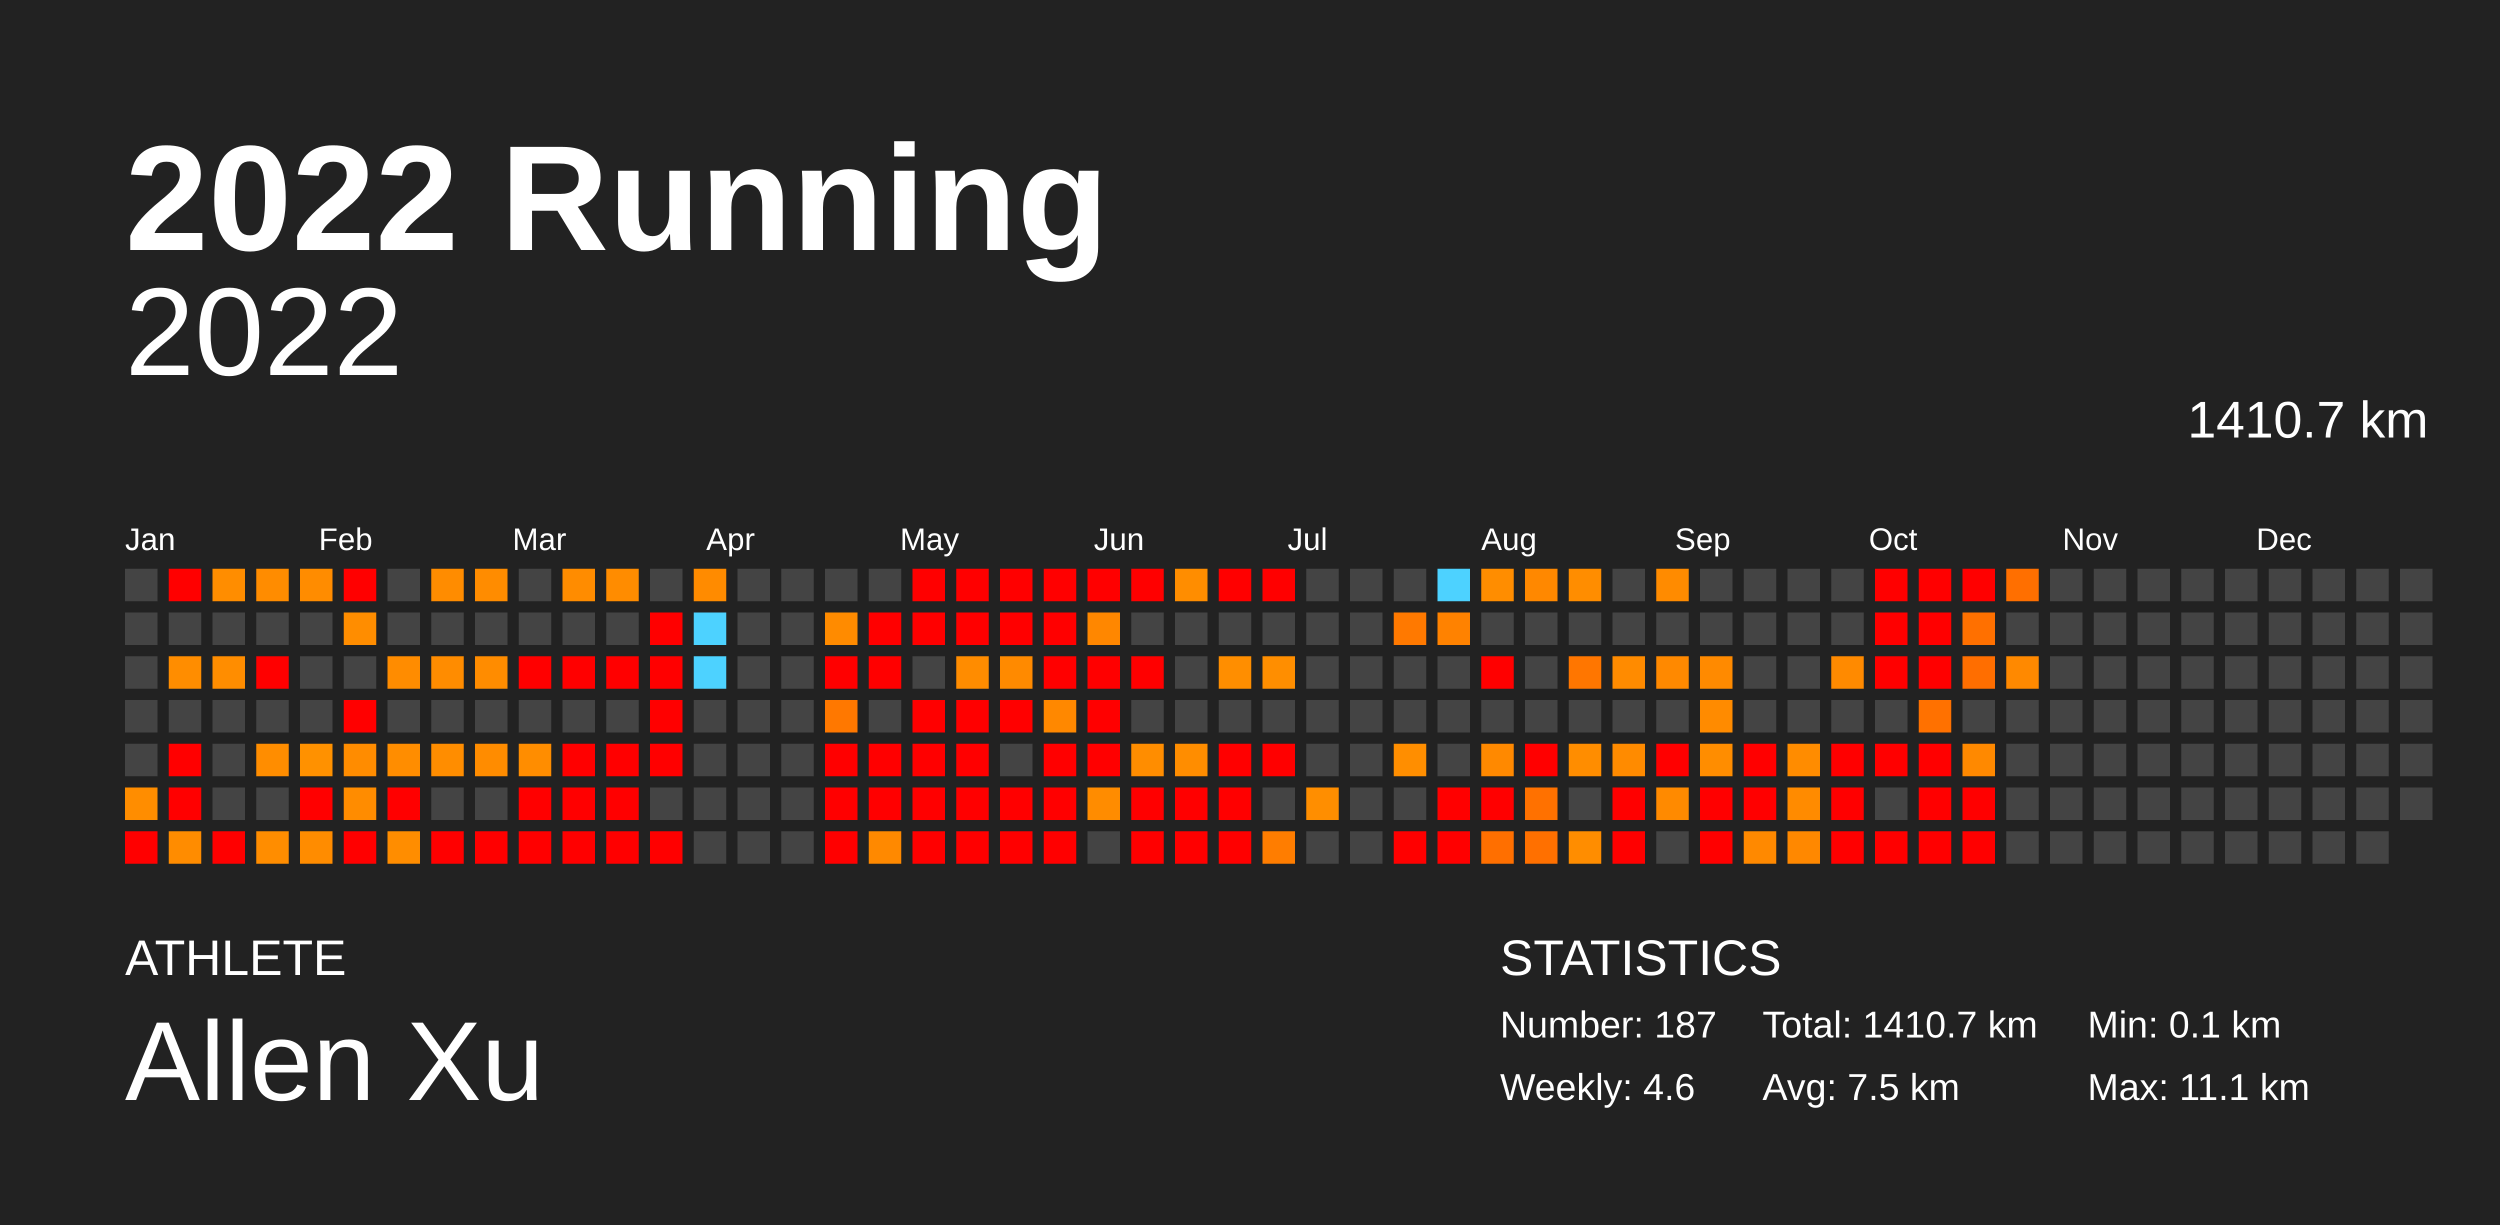
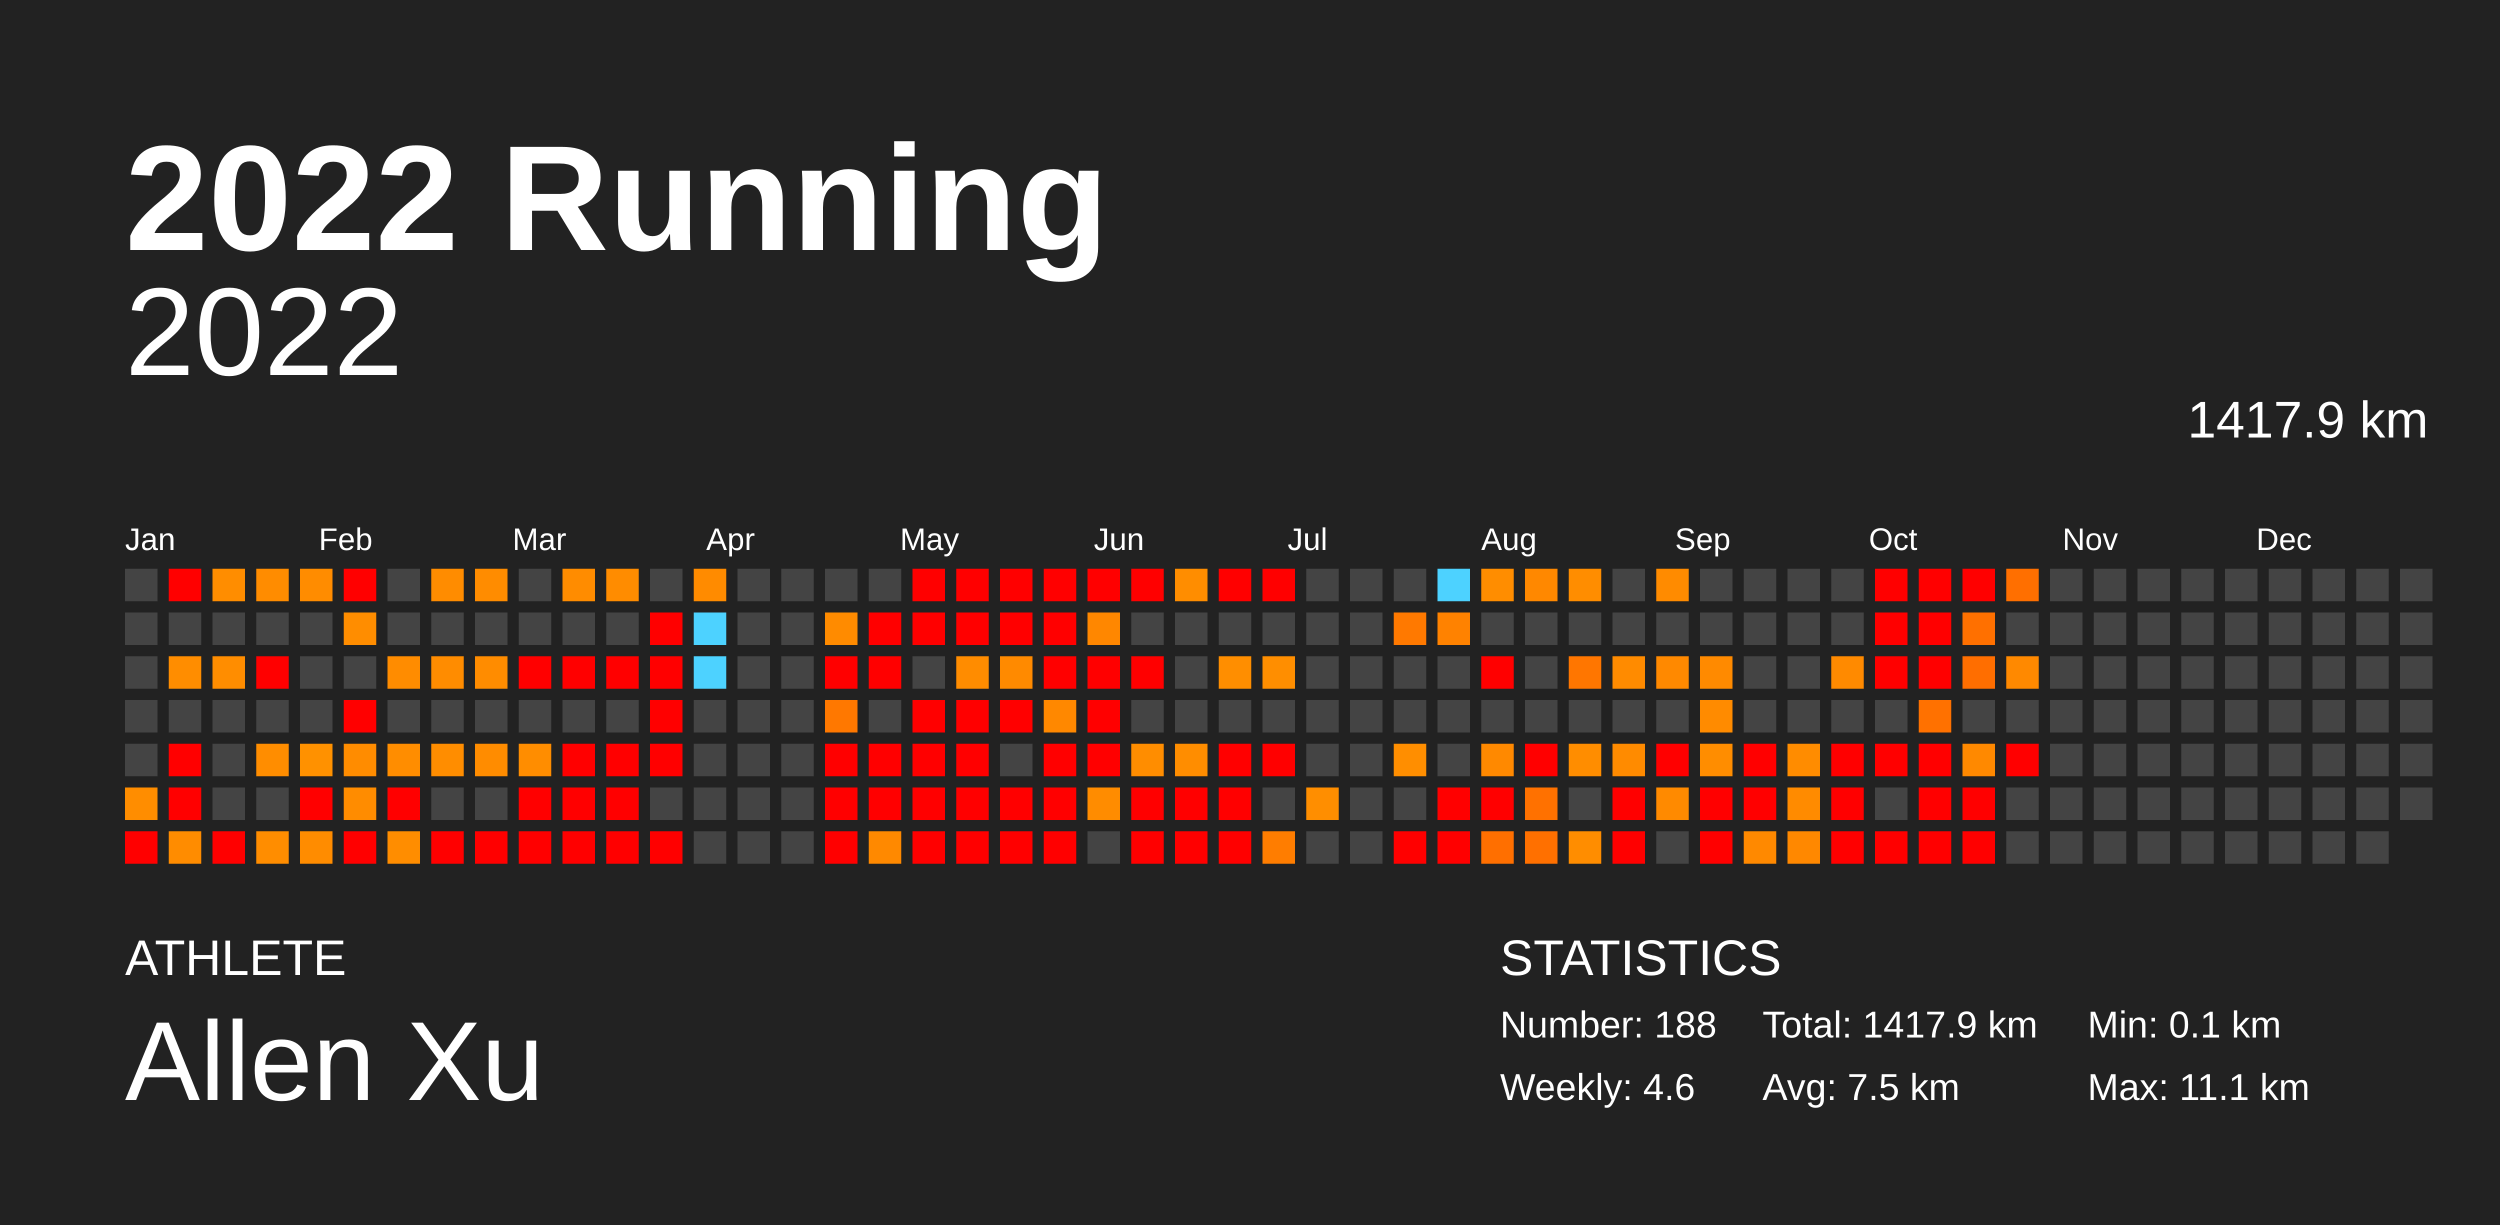
<svg xmlns="http://www.w3.org/2000/svg" baseProfile="full" height="98mm" version="1.1" viewBox="0,0,200,98" width="200mm">
  <defs />
  <rect fill="#222222" height="98" width="200" x="0" y="0" />
  <text fill="#FFFFFF" style="font-size:12px; font-family:Arial; font-weight:bold;" x="10" y="20">2022 Running</text>
  <text fill="#FFFFFF" style="font-size:4px; font-family:Arial" x="10" y="78">ATHLETE</text>
  <text fill="#FFFFFF" style="font-size:9px; font-family:Arial" x="10" y="88">Allen Xu</text>
  <text fill="#FFFFFF" style="font-size:4px; font-family:Arial" x="120" y="78">STATISTICS</text>
-   <text fill="#FFFFFF" style="font-size:3px; font-family:Arial" x="120" y="83">Number: 187</text>
+   <text fill="#FFFFFF" style="font-size:3px; font-family:Arial" x="120" y="83">Number: 188</text>
  <text fill="#FFFFFF" style="font-size:3px; font-family:Arial" x="120" y="88">Weekly: 4.6</text>
-   <text fill="#FFFFFF" style="font-size:3px; font-family:Arial" x="141" y="83">Total: 1410.7 km</text>
+   <text fill="#FFFFFF" style="font-size:3px; font-family:Arial" x="141" y="83">Total: 1417.9 km</text>
  <text fill="#FFFFFF" style="font-size:3px; font-family:Arial" x="141" y="88">Avg: 7.5 km</text>
  <text fill="#FFFFFF" style="font-size:3px; font-family:Arial" x="167" y="83">Min: 0.1 km</text>
  <text fill="#FFFFFF" style="font-size:3px; font-family:Arial" x="167" y="88">Max: 11.1 km</text>
  <text alignment-baseline="hanging" fill="#FFFFFF" style="font-size:10.0px; font-family:Arial;" x="10" y="30">2022</text>
-   <text alignment-baseline="hanging" fill="#FFFFFF" style="font-size:4.125px; font-family:Arial;" x="175" y="35">1410.7 km</text>
+   <text alignment-baseline="hanging" fill="#FFFFFF" style="font-size:4.125px; font-family:Arial;" x="175" y="35">1417.9 km</text>
  <text fill="#FFFFFF" style="font-size:2.5px; font-family:Arial" x="10.0" y="44">Jan</text>
  <text fill="#FFFFFF" style="font-size:2.5px; font-family:Arial" x="25.5" y="44">Feb</text>
  <text fill="#FFFFFF" style="font-size:2.5px; font-family:Arial" x="41.0" y="44">Mar</text>
  <text fill="#FFFFFF" style="font-size:2.5px; font-family:Arial" x="56.5" y="44">Apr</text>
  <text fill="#FFFFFF" style="font-size:2.5px; font-family:Arial" x="72.0" y="44">May</text>
  <text fill="#FFFFFF" style="font-size:2.5px; font-family:Arial" x="87.5" y="44">Jun</text>
  <text fill="#FFFFFF" style="font-size:2.5px; font-family:Arial" x="103.0" y="44">Jul</text>
  <text fill="#FFFFFF" style="font-size:2.5px; font-family:Arial" x="118.5" y="44">Aug</text>
  <text fill="#FFFFFF" style="font-size:2.5px; font-family:Arial" x="134.0" y="44">Sep</text>
  <text fill="#FFFFFF" style="font-size:2.5px; font-family:Arial" x="149.5" y="44">Oct</text>
  <text fill="#FFFFFF" style="font-size:2.5px; font-family:Arial" x="165.0" y="44">Nov</text>
  <text fill="#FFFFFF" style="font-size:2.5px; font-family:Arial" x="180.5" y="44">Dec</text>
  <rect fill="#444444" height="2.6" width="2.6" x="10.0" y="45.5" />
  <rect fill="#444444" height="2.6" width="2.6" x="10.0" y="49.0" />
  <rect fill="#444444" height="2.6" width="2.6" x="10.0" y="52.5" />
  <rect fill="#444444" height="2.6" width="2.6" x="10.0" y="56.0" />
  <rect fill="#444444" height="2.6" width="2.6" x="10.0" y="59.5" />
  <rect fill="#ff8d00" height="2.6" width="2.6" x="10.0" y="63.0" />
  <rect fill="red" height="2.6" width="2.6" x="10.0" y="66.5" />
  <rect fill="red" height="2.6" width="2.6" x="13.5" y="45.5" />
  <rect fill="#444444" height="2.6" width="2.6" x="13.5" y="49.0" />
  <rect fill="#ff8d00" height="2.6" width="2.6" x="13.5" y="52.5" />
  <rect fill="#444444" height="2.6" width="2.6" x="13.5" y="56.0" />
  <rect fill="red" height="2.6" width="2.6" x="13.5" y="59.5" />
  <rect fill="red" height="2.6" width="2.6" x="13.5" y="63.0" />
  <rect fill="#ff8c00" height="2.6" width="2.6" x="13.5" y="66.5" />
  <rect fill="#ff8d00" height="2.6" width="2.6" x="17.0" y="45.5" />
  <rect fill="#444444" height="2.6" width="2.6" x="17.0" y="49.0" />
  <rect fill="#ff8d00" height="2.6" width="2.6" x="17.0" y="52.5" />
  <rect fill="#444444" height="2.6" width="2.6" x="17.0" y="56.0" />
  <rect fill="#444444" height="2.6" width="2.6" x="17.0" y="59.5" />
  <rect fill="#444444" height="2.6" width="2.6" x="17.0" y="63.0" />
  <rect fill="red" height="2.6" width="2.6" x="17.0" y="66.5" />
  <rect fill="#ff8c00" height="2.6" width="2.6" x="20.5" y="45.5" />
  <rect fill="#444444" height="2.6" width="2.6" x="20.5" y="49.0" />
  <rect fill="red" height="2.6" width="2.6" x="20.5" y="52.5" />
  <rect fill="#444444" height="2.6" width="2.6" x="20.5" y="56.0" />
  <rect fill="#ff8d00" height="2.6" width="2.6" x="20.5" y="59.5" />
  <rect fill="#444444" height="2.6" width="2.6" x="20.5" y="63.0" />
  <rect fill="#ff8d00" height="2.6" width="2.6" x="20.5" y="66.5" />
  <rect fill="#ff8c00" height="2.6" width="2.6" x="24.0" y="45.5" />
  <rect fill="#444444" height="2.6" width="2.6" x="24.0" y="49.0" />
  <rect fill="#444444" height="2.6" width="2.6" x="24.0" y="52.5" />
  <rect fill="#444444" height="2.6" width="2.6" x="24.0" y="56.0" />
  <rect fill="#ff9100" height="2.6" width="2.6" x="24.0" y="59.5" />
  <rect fill="red" height="2.6" width="2.6" x="24.0" y="63.0" />
  <rect fill="#ff8c00" height="2.6" width="2.6" x="24.0" y="66.5" />
  <rect fill="red" height="2.6" width="2.6" x="27.5" y="45.5" />
  <rect fill="#ff8d00" height="2.6" width="2.6" x="27.5" y="49.0" />
  <rect fill="#444444" height="2.6" width="2.6" x="27.5" y="52.5" />
  <rect fill="red" height="2.6" width="2.6" x="27.5" y="56.0" />
  <rect fill="#ff8c00" height="2.6" width="2.6" x="27.5" y="59.5" />
  <rect fill="#ff8c00" height="2.6" width="2.6" x="27.5" y="63.0" />
  <rect fill="red" height="2.6" width="2.6" x="27.5" y="66.5" />
  <rect fill="#444444" height="2.6" width="2.6" x="31.0" y="45.5" />
  <rect fill="#444444" height="2.6" width="2.6" x="31.0" y="49.0" />
  <rect fill="#ff8c00" height="2.6" width="2.6" x="31.0" y="52.5" />
  <rect fill="#444444" height="2.6" width="2.6" x="31.0" y="56.0" />
  <rect fill="#ff8d00" height="2.6" width="2.6" x="31.0" y="59.5" />
  <rect fill="red" height="2.6" width="2.6" x="31.0" y="63.0" />
  <rect fill="#ff8d00" height="2.6" width="2.6" x="31.0" y="66.5" />
  <rect fill="#ff8c00" height="2.6" width="2.6" x="34.5" y="45.5" />
  <rect fill="#444444" height="2.6" width="2.6" x="34.5" y="49.0" />
  <rect fill="#ff8c00" height="2.6" width="2.6" x="34.5" y="52.5" />
  <rect fill="#444444" height="2.6" width="2.6" x="34.5" y="56.0" />
  <rect fill="#ff8d00" height="2.6" width="2.6" x="34.5" y="59.5" />
  <rect fill="#444444" height="2.6" width="2.6" x="34.5" y="63.0" />
  <rect fill="red" height="2.6" width="2.6" x="34.5" y="66.5" />
  <rect fill="#ff8c00" height="2.6" width="2.6" x="38.0" y="45.5" />
  <rect fill="#444444" height="2.6" width="2.6" x="38.0" y="49.0" />
  <rect fill="#ff8c00" height="2.6" width="2.6" x="38.0" y="52.5" />
  <rect fill="#444444" height="2.6" width="2.6" x="38.0" y="56.0" />
  <rect fill="#ff8c00" height="2.6" width="2.6" x="38.0" y="59.5" />
  <rect fill="#444444" height="2.6" width="2.6" x="38.0" y="63.0" />
  <rect fill="red" height="2.6" width="2.6" x="38.0" y="66.5" />
  <rect fill="#444444" height="2.6" width="2.6" x="41.5" y="45.5" />
  <rect fill="#444444" height="2.6" width="2.6" x="41.5" y="49.0" />
  <rect fill="red" height="2.6" width="2.6" x="41.5" y="52.5" />
  <rect fill="#444444" height="2.6" width="2.6" x="41.5" y="56.0" />
  <rect fill="#ff8d00" height="2.6" width="2.6" x="41.5" y="59.5" />
  <rect fill="red" height="2.6" width="2.6" x="41.5" y="63.0" />
  <rect fill="red" height="2.6" width="2.6" x="41.5" y="66.5" />
  <rect fill="#ff8c00" height="2.6" width="2.6" x="45.0" y="45.5" />
  <rect fill="#444444" height="2.6" width="2.6" x="45.0" y="49.0" />
  <rect fill="red" height="2.6" width="2.6" x="45.0" y="52.5" />
  <rect fill="#444444" height="2.6" width="2.6" x="45.0" y="56.0" />
  <rect fill="red" height="2.6" width="2.6" x="45.0" y="59.5" />
  <rect fill="red" height="2.6" width="2.6" x="45.0" y="63.0" />
  <rect fill="red" height="2.6" width="2.6" x="45.0" y="66.5" />
  <rect fill="#ff8c00" height="2.6" width="2.6" x="48.5" y="45.5" />
  <rect fill="#444444" height="2.6" width="2.6" x="48.5" y="49.0" />
  <rect fill="red" height="2.6" width="2.6" x="48.5" y="52.5" />
  <rect fill="#444444" height="2.6" width="2.6" x="48.5" y="56.0" />
  <rect fill="red" height="2.6" width="2.6" x="48.5" y="59.5" />
  <rect fill="red" height="2.6" width="2.6" x="48.5" y="63.0" />
  <rect fill="red" height="2.6" width="2.6" x="48.5" y="66.5" />
  <rect fill="#444444" height="2.6" width="2.6" x="52.0" y="45.5" />
  <rect fill="red" height="2.6" width="2.6" x="52.0" y="49.0" />
  <rect fill="red" height="2.6" width="2.6" x="52.0" y="52.5" />
  <rect fill="red" height="2.6" width="2.6" x="52.0" y="56.0" />
  <rect fill="red" height="2.6" width="2.6" x="52.0" y="59.5" />
  <rect fill="#444444" height="2.6" width="2.6" x="52.0" y="63.0" />
  <rect fill="red" height="2.6" width="2.6" x="52.0" y="66.5" />
  <rect fill="#ff8b00" height="2.6" width="2.6" x="55.5" y="45.5" />
  <rect fill="#4dd2ff" height="2.6" width="2.6" x="55.5" y="49.0" />
  <rect fill="#4dd2ff" height="2.6" width="2.6" x="55.5" y="52.5" />
  <rect fill="#444444" height="2.6" width="2.6" x="55.5" y="56.0" />
  <rect fill="#444444" height="2.6" width="2.6" x="55.5" y="59.5" />
  <rect fill="#444444" height="2.6" width="2.6" x="55.5" y="63.0" />
  <rect fill="#444444" height="2.6" width="2.6" x="55.5" y="66.5" />
  <rect fill="#444444" height="2.6" width="2.6" x="59.0" y="45.5" />
  <rect fill="#444444" height="2.6" width="2.6" x="59.0" y="49.0" />
  <rect fill="#444444" height="2.6" width="2.6" x="59.0" y="52.5" />
  <rect fill="#444444" height="2.6" width="2.6" x="59.0" y="56.0" />
  <rect fill="#444444" height="2.6" width="2.6" x="59.0" y="59.5" />
  <rect fill="#444444" height="2.6" width="2.6" x="59.0" y="63.0" />
  <rect fill="#444444" height="2.6" width="2.6" x="59.0" y="66.5" />
  <rect fill="#444444" height="2.6" width="2.6" x="62.5" y="45.5" />
  <rect fill="#444444" height="2.6" width="2.6" x="62.5" y="49.0" />
  <rect fill="#444444" height="2.6" width="2.6" x="62.5" y="52.5" />
  <rect fill="#444444" height="2.6" width="2.6" x="62.5" y="56.0" />
  <rect fill="#444444" height="2.6" width="2.6" x="62.5" y="59.5" />
  <rect fill="#444444" height="2.6" width="2.6" x="62.5" y="63.0" />
  <rect fill="#444444" height="2.6" width="2.6" x="62.5" y="66.5" />
  <rect fill="#444444" height="2.6" width="2.6" x="66.0" y="45.5" />
  <rect fill="#ff8b00" height="2.6" width="2.6" x="66.0" y="49.0" />
  <rect fill="red" height="2.6" width="2.6" x="66.0" y="52.5" />
  <rect fill="#ff7800" height="2.6" width="2.6" x="66.0" y="56.0" />
  <rect fill="red" height="2.6" width="2.6" x="66.0" y="59.5" />
  <rect fill="red" height="2.6" width="2.6" x="66.0" y="63.0" />
  <rect fill="red" height="2.6" width="2.6" x="66.0" y="66.5" />
  <rect fill="#444444" height="2.6" width="2.6" x="69.5" y="45.5" />
  <rect fill="red" height="2.6" width="2.6" x="69.5" y="49.0" />
  <rect fill="red" height="2.6" width="2.6" x="69.5" y="52.5" />
  <rect fill="#444444" height="2.6" width="2.6" x="69.5" y="56.0" />
  <rect fill="red" height="2.6" width="2.6" x="69.5" y="59.5" />
  <rect fill="red" height="2.6" width="2.6" x="69.5" y="63.0" />
  <rect fill="#ff8900" height="2.6" width="2.6" x="69.5" y="66.5" />
  <rect fill="red" height="2.6" width="2.6" x="73.0" y="45.5" />
  <rect fill="red" height="2.6" width="2.6" x="73.0" y="49.0" />
  <rect fill="#444444" height="2.6" width="2.6" x="73.0" y="52.5" />
  <rect fill="red" height="2.6" width="2.6" x="73.0" y="56.0" />
  <rect fill="red" height="2.6" width="2.6" x="73.0" y="59.5" />
  <rect fill="red" height="2.6" width="2.6" x="73.0" y="63.0" />
  <rect fill="red" height="2.6" width="2.6" x="73.0" y="66.5" />
  <rect fill="red" height="2.6" width="2.6" x="76.5" y="45.5" />
  <rect fill="red" height="2.6" width="2.6" x="76.5" y="49.0" />
  <rect fill="#ff8c00" height="2.6" width="2.6" x="76.5" y="52.5" />
  <rect fill="red" height="2.6" width="2.6" x="76.5" y="56.0" />
  <rect fill="red" height="2.6" width="2.6" x="76.5" y="59.5" />
  <rect fill="red" height="2.6" width="2.6" x="76.5" y="63.0" />
  <rect fill="red" height="2.6" width="2.6" x="76.5" y="66.5" />
  <rect fill="red" height="2.6" width="2.6" x="80.0" y="45.5" />
  <rect fill="red" height="2.6" width="2.6" x="80.0" y="49.0" />
  <rect fill="#ff8a00" height="2.6" width="2.6" x="80.0" y="52.5" />
  <rect fill="red" height="2.6" width="2.6" x="80.0" y="56.0" />
  <rect fill="#444444" height="2.6" width="2.6" x="80.0" y="59.5" />
  <rect fill="red" height="2.6" width="2.6" x="80.0" y="63.0" />
  <rect fill="red" height="2.6" width="2.6" x="80.0" y="66.5" />
  <rect fill="red" height="2.6" width="2.6" x="83.5" y="45.5" />
  <rect fill="red" height="2.6" width="2.6" x="83.5" y="49.0" />
  <rect fill="red" height="2.6" width="2.6" x="83.5" y="52.5" />
  <rect fill="#ff8800" height="2.6" width="2.6" x="83.5" y="56.0" />
  <rect fill="red" height="2.6" width="2.6" x="83.5" y="59.5" />
  <rect fill="red" height="2.6" width="2.6" x="83.5" y="63.0" />
  <rect fill="red" height="2.6" width="2.6" x="83.5" y="66.5" />
  <rect fill="red" height="2.6" width="2.6" x="87.0" y="45.5" />
  <rect fill="#ff8700" height="2.6" width="2.6" x="87.0" y="49.0" />
  <rect fill="red" height="2.6" width="2.6" x="87.0" y="52.5" />
  <rect fill="red" height="2.6" width="2.6" x="87.0" y="56.0" />
  <rect fill="red" height="2.6" width="2.6" x="87.0" y="59.5" />
  <rect fill="#ff8c00" height="2.6" width="2.6" x="87.0" y="63.0" />
  <rect fill="#444444" height="2.6" width="2.6" x="87.0" y="66.5" />
  <rect fill="red" height="2.6" width="2.6" x="90.5" y="45.5" />
  <rect fill="#444444" height="2.6" width="2.6" x="90.5" y="49.0" />
  <rect fill="red" height="2.6" width="2.6" x="90.5" y="52.5" />
  <rect fill="#444444" height="2.6" width="2.6" x="90.5" y="56.0" />
  <rect fill="#ff8d00" height="2.6" width="2.6" x="90.5" y="59.5" />
  <rect fill="red" height="2.6" width="2.6" x="90.5" y="63.0" />
  <rect fill="red" height="2.6" width="2.6" x="90.5" y="66.5" />
  <rect fill="#ff8d00" height="2.6" width="2.6" x="94.0" y="45.5" />
  <rect fill="#444444" height="2.6" width="2.6" x="94.0" y="49.0" />
  <rect fill="#444444" height="2.6" width="2.6" x="94.0" y="52.5" />
  <rect fill="#444444" height="2.6" width="2.6" x="94.0" y="56.0" />
  <rect fill="#ff8d00" height="2.6" width="2.6" x="94.0" y="59.5" />
  <rect fill="red" height="2.6" width="2.6" x="94.0" y="63.0" />
  <rect fill="red" height="2.6" width="2.6" x="94.0" y="66.5" />
  <rect fill="red" height="2.6" width="2.6" x="97.5" y="45.5" />
  <rect fill="#444444" height="2.6" width="2.6" x="97.5" y="49.0" />
  <rect fill="#ff8e00" height="2.6" width="2.6" x="97.5" y="52.5" />
  <rect fill="#444444" height="2.6" width="2.6" x="97.5" y="56.0" />
  <rect fill="red" height="2.6" width="2.6" x="97.5" y="59.5" />
  <rect fill="red" height="2.6" width="2.6" x="97.5" y="63.0" />
  <rect fill="red" height="2.6" width="2.6" x="97.5" y="66.5" />
  <rect fill="red" height="2.6" width="2.6" x="101.0" y="45.5" />
  <rect fill="#444444" height="2.6" width="2.6" x="101.0" y="49.0" />
  <rect fill="#ff8e00" height="2.6" width="2.6" x="101.0" y="52.5" />
  <rect fill="#444444" height="2.6" width="2.6" x="101.0" y="56.0" />
  <rect fill="red" height="2.6" width="2.6" x="101.0" y="59.5" />
  <rect fill="#444444" height="2.6" width="2.6" x="101.0" y="63.0" />
  <rect fill="#ff7d00" height="2.6" width="2.6" x="101.0" y="66.5" />
  <rect fill="#444444" height="2.6" width="2.6" x="104.5" y="45.5" />
  <rect fill="#444444" height="2.6" width="2.6" x="104.5" y="49.0" />
  <rect fill="#444444" height="2.6" width="2.6" x="104.5" y="52.5" />
  <rect fill="#444444" height="2.6" width="2.6" x="104.5" y="56.0" />
  <rect fill="#444444" height="2.6" width="2.6" x="104.5" y="59.5" />
  <rect fill="#ff8e00" height="2.6" width="2.6" x="104.5" y="63.0" />
  <rect fill="#444444" height="2.6" width="2.6" x="104.5" y="66.5" />
  <rect fill="#444444" height="2.6" width="2.6" x="108.0" y="45.5" />
  <rect fill="#444444" height="2.6" width="2.6" x="108.0" y="49.0" />
  <rect fill="#444444" height="2.6" width="2.6" x="108.0" y="52.5" />
  <rect fill="#444444" height="2.6" width="2.6" x="108.0" y="56.0" />
  <rect fill="#444444" height="2.6" width="2.6" x="108.0" y="59.5" />
  <rect fill="#444444" height="2.6" width="2.6" x="108.0" y="63.0" />
  <rect fill="#444444" height="2.6" width="2.6" x="108.0" y="66.5" />
  <rect fill="#444444" height="2.6" width="2.6" x="111.5" y="45.5" />
  <rect fill="#ff7900" height="2.6" width="2.6" x="111.5" y="49.0" />
  <rect fill="#444444" height="2.6" width="2.6" x="111.5" y="52.5" />
  <rect fill="#444444" height="2.6" width="2.6" x="111.5" y="56.0" />
  <rect fill="#ff8e00" height="2.6" width="2.6" x="111.5" y="59.5" />
  <rect fill="#444444" height="2.6" width="2.6" x="111.5" y="63.0" />
  <rect fill="red" height="2.6" width="2.6" x="111.5" y="66.5" />
  <rect fill="#4dd2ff" height="2.6" width="2.6" x="115.0" y="45.5" />
  <rect fill="#ff8200" height="2.6" width="2.6" x="115.0" y="49.0" />
  <rect fill="#444444" height="2.6" width="2.6" x="115.0" y="52.5" />
  <rect fill="#444444" height="2.6" width="2.6" x="115.0" y="56.0" />
  <rect fill="#444444" height="2.6" width="2.6" x="115.0" y="59.5" />
  <rect fill="red" height="2.6" width="2.6" x="115.0" y="63.0" />
  <rect fill="red" height="2.6" width="2.6" x="115.0" y="66.5" />
  <rect fill="#ff8d00" height="2.6" width="2.6" x="118.5" y="45.5" />
  <rect fill="#444444" height="2.6" width="2.6" x="118.5" y="49.0" />
  <rect fill="red" height="2.6" width="2.6" x="118.5" y="52.5" />
  <rect fill="#444444" height="2.6" width="2.6" x="118.5" y="56.0" />
  <rect fill="#ff8900" height="2.6" width="2.6" x="118.5" y="59.5" />
  <rect fill="red" height="2.6" width="2.6" x="118.5" y="63.0" />
  <rect fill="#ff6f00" height="2.6" width="2.6" x="118.5" y="66.5" />
  <rect fill="#ff8800" height="2.6" width="2.6" x="122.0" y="45.5" />
  <rect fill="#444444" height="2.6" width="2.6" x="122.0" y="49.0" />
  <rect fill="#444444" height="2.6" width="2.6" x="122.0" y="52.5" />
  <rect fill="#444444" height="2.6" width="2.6" x="122.0" y="56.0" />
  <rect fill="red" height="2.6" width="2.6" x="122.0" y="59.5" />
  <rect fill="#ff7100" height="2.6" width="2.6" x="122.0" y="63.0" />
  <rect fill="#ff7000" height="2.6" width="2.6" x="122.0" y="66.5" />
  <rect fill="#ff8d00" height="2.6" width="2.6" x="125.5" y="45.5" />
  <rect fill="#444444" height="2.6" width="2.6" x="125.5" y="49.0" />
  <rect fill="#ff7600" height="2.6" width="2.6" x="125.5" y="52.5" />
  <rect fill="#444444" height="2.6" width="2.6" x="125.5" y="56.0" />
  <rect fill="#ff8d00" height="2.6" width="2.6" x="125.5" y="59.5" />
  <rect fill="#444444" height="2.6" width="2.6" x="125.5" y="63.0" />
  <rect fill="#ff8d00" height="2.6" width="2.6" x="125.5" y="66.5" />
  <rect fill="#444444" height="2.6" width="2.6" x="129.0" y="45.5" />
  <rect fill="#444444" height="2.6" width="2.6" x="129.0" y="49.0" />
  <rect fill="#ff8b00" height="2.6" width="2.6" x="129.0" y="52.5" />
  <rect fill="#444444" height="2.6" width="2.6" x="129.0" y="56.0" />
  <rect fill="#ff8b00" height="2.6" width="2.6" x="129.0" y="59.5" />
  <rect fill="red" height="2.6" width="2.6" x="129.0" y="63.0" />
  <rect fill="red" height="2.6" width="2.6" x="129.0" y="66.5" />
  <rect fill="#ff8b00" height="2.6" width="2.6" x="132.5" y="45.5" />
  <rect fill="#444444" height="2.6" width="2.6" x="132.5" y="49.0" />
  <rect fill="#ff8900" height="2.6" width="2.6" x="132.5" y="52.5" />
  <rect fill="#444444" height="2.6" width="2.6" x="132.5" y="56.0" />
  <rect fill="red" height="2.6" width="2.6" x="132.5" y="59.5" />
  <rect fill="#ff8a00" height="2.6" width="2.6" x="132.5" y="63.0" />
  <rect fill="#444444" height="2.6" width="2.6" x="132.5" y="66.5" />
  <rect fill="#444444" height="2.6" width="2.6" x="136.0" y="45.5" />
  <rect fill="#444444" height="2.6" width="2.6" x="136.0" y="49.0" />
  <rect fill="#ff8a00" height="2.6" width="2.6" x="136.0" y="52.5" />
  <rect fill="#ff8b00" height="2.6" width="2.6" x="136.0" y="56.0" />
  <rect fill="#ff8d00" height="2.6" width="2.6" x="136.0" y="59.5" />
  <rect fill="red" height="2.6" width="2.6" x="136.0" y="63.0" />
  <rect fill="red" height="2.6" width="2.6" x="136.0" y="66.5" />
  <rect fill="#444444" height="2.6" width="2.6" x="139.5" y="45.5" />
  <rect fill="#444444" height="2.6" width="2.6" x="139.5" y="49.0" />
  <rect fill="#444444" height="2.6" width="2.6" x="139.5" y="52.5" />
  <rect fill="#444444" height="2.6" width="2.6" x="139.5" y="56.0" />
  <rect fill="red" height="2.6" width="2.6" x="139.5" y="59.5" />
  <rect fill="red" height="2.6" width="2.6" x="139.5" y="63.0" />
  <rect fill="#ff8900" height="2.6" width="2.6" x="139.5" y="66.5" />
  <rect fill="#444444" height="2.6" width="2.6" x="143.0" y="45.5" />
  <rect fill="#444444" height="2.6" width="2.6" x="143.0" y="49.0" />
  <rect fill="#444444" height="2.6" width="2.6" x="143.0" y="52.5" />
  <rect fill="#444444" height="2.6" width="2.6" x="143.0" y="56.0" />
  <rect fill="#ff8c00" height="2.6" width="2.6" x="143.0" y="59.5" />
  <rect fill="#ff8b00" height="2.6" width="2.6" x="143.0" y="63.0" />
  <rect fill="#ff8800" height="2.6" width="2.6" x="143.0" y="66.5" />
  <rect fill="#444444" height="2.6" width="2.6" x="146.5" y="45.5" />
  <rect fill="#444444" height="2.6" width="2.6" x="146.5" y="49.0" />
  <rect fill="#ff8a00" height="2.6" width="2.6" x="146.5" y="52.5" />
  <rect fill="#444444" height="2.6" width="2.6" x="146.5" y="56.0" />
  <rect fill="red" height="2.6" width="2.6" x="146.5" y="59.5" />
  <rect fill="red" height="2.6" width="2.6" x="146.5" y="63.0" />
  <rect fill="red" height="2.6" width="2.6" x="146.5" y="66.5" />
  <rect fill="red" height="2.6" width="2.6" x="150.0" y="45.5" />
  <rect fill="red" height="2.6" width="2.6" x="150.0" y="49.0" />
  <rect fill="red" height="2.6" width="2.6" x="150.0" y="52.5" />
  <rect fill="#444444" height="2.6" width="2.6" x="150.0" y="56.0" />
  <rect fill="red" height="2.6" width="2.6" x="150.0" y="59.5" />
  <rect fill="#444444" height="2.6" width="2.6" x="150.0" y="63.0" />
  <rect fill="red" height="2.6" width="2.6" x="150.0" y="66.5" />
  <rect fill="red" height="2.6" width="2.6" x="153.5" y="45.5" />
  <rect fill="red" height="2.6" width="2.6" x="153.5" y="49.0" />
  <rect fill="red" height="2.6" width="2.6" x="153.5" y="52.5" />
  <rect fill="#ff7100" height="2.6" width="2.6" x="153.5" y="56.0" />
  <rect fill="red" height="2.6" width="2.6" x="153.5" y="59.5" />
  <rect fill="red" height="2.6" width="2.6" x="153.5" y="63.0" />
  <rect fill="red" height="2.6" width="2.6" x="153.5" y="66.5" />
  <rect fill="red" height="2.6" width="2.6" x="157.0" y="45.5" />
  <rect fill="#ff7000" height="2.6" width="2.6" x="157.0" y="49.0" />
  <rect fill="#ff6e00" height="2.6" width="2.6" x="157.0" y="52.5" />
  <rect fill="#444444" height="2.6" width="2.6" x="157.0" y="56.0" />
  <rect fill="#ff8900" height="2.6" width="2.6" x="157.0" y="59.5" />
  <rect fill="red" height="2.6" width="2.6" x="157.0" y="63.0" />
  <rect fill="red" height="2.6" width="2.6" x="157.0" y="66.5" />
  <rect fill="#ff6f00" height="2.6" width="2.6" x="160.5" y="45.5" />
  <rect fill="#444444" height="2.6" width="2.6" x="160.5" y="49.0" />
  <rect fill="#ff8900" height="2.6" width="2.6" x="160.5" y="52.5" />
  <rect fill="#444444" height="2.6" width="2.6" x="160.5" y="56.0" />
-   <rect fill="#444444" height="2.6" width="2.6" x="160.5" y="59.5" />
+   <rect fill="red" height="2.6" width="2.6" x="160.5" y="59.5" />
  <rect fill="#444444" height="2.6" width="2.6" x="160.5" y="63.0" />
  <rect fill="#444444" height="2.6" width="2.6" x="160.5" y="66.5" />
  <rect fill="#444444" height="2.6" width="2.6" x="164.0" y="45.5" />
  <rect fill="#444444" height="2.6" width="2.6" x="164.0" y="49.0" />
  <rect fill="#444444" height="2.6" width="2.6" x="164.0" y="52.5" />
  <rect fill="#444444" height="2.6" width="2.6" x="164.0" y="56.0" />
  <rect fill="#444444" height="2.6" width="2.6" x="164.0" y="59.5" />
  <rect fill="#444444" height="2.6" width="2.6" x="164.0" y="63.0" />
  <rect fill="#444444" height="2.6" width="2.6" x="164.0" y="66.5" />
  <rect fill="#444444" height="2.6" width="2.6" x="167.5" y="45.5" />
  <rect fill="#444444" height="2.6" width="2.6" x="167.5" y="49.0" />
  <rect fill="#444444" height="2.6" width="2.6" x="167.5" y="52.5" />
  <rect fill="#444444" height="2.6" width="2.6" x="167.5" y="56.0" />
  <rect fill="#444444" height="2.6" width="2.6" x="167.5" y="59.5" />
  <rect fill="#444444" height="2.6" width="2.6" x="167.5" y="63.0" />
  <rect fill="#444444" height="2.6" width="2.6" x="167.5" y="66.5" />
  <rect fill="#444444" height="2.6" width="2.6" x="171.0" y="45.5" />
  <rect fill="#444444" height="2.6" width="2.6" x="171.0" y="49.0" />
  <rect fill="#444444" height="2.6" width="2.6" x="171.0" y="52.5" />
  <rect fill="#444444" height="2.6" width="2.6" x="171.0" y="56.0" />
  <rect fill="#444444" height="2.6" width="2.6" x="171.0" y="59.5" />
  <rect fill="#444444" height="2.6" width="2.6" x="171.0" y="63.0" />
  <rect fill="#444444" height="2.6" width="2.6" x="171.0" y="66.5" />
  <rect fill="#444444" height="2.6" width="2.6" x="174.5" y="45.5" />
  <rect fill="#444444" height="2.6" width="2.6" x="174.5" y="49.0" />
  <rect fill="#444444" height="2.6" width="2.6" x="174.5" y="52.5" />
  <rect fill="#444444" height="2.6" width="2.6" x="174.5" y="56.0" />
  <rect fill="#444444" height="2.6" width="2.6" x="174.5" y="59.5" />
  <rect fill="#444444" height="2.6" width="2.6" x="174.5" y="63.0" />
  <rect fill="#444444" height="2.6" width="2.6" x="174.5" y="66.5" />
  <rect fill="#444444" height="2.6" width="2.6" x="178.0" y="45.5" />
  <rect fill="#444444" height="2.6" width="2.6" x="178.0" y="49.0" />
  <rect fill="#444444" height="2.6" width="2.6" x="178.0" y="52.5" />
  <rect fill="#444444" height="2.6" width="2.6" x="178.0" y="56.0" />
  <rect fill="#444444" height="2.6" width="2.6" x="178.0" y="59.5" />
  <rect fill="#444444" height="2.6" width="2.6" x="178.0" y="63.0" />
  <rect fill="#444444" height="2.6" width="2.6" x="178.0" y="66.5" />
  <rect fill="#444444" height="2.6" width="2.6" x="181.5" y="45.5" />
  <rect fill="#444444" height="2.6" width="2.6" x="181.5" y="49.0" />
  <rect fill="#444444" height="2.6" width="2.6" x="181.5" y="52.5" />
  <rect fill="#444444" height="2.6" width="2.6" x="181.5" y="56.0" />
  <rect fill="#444444" height="2.6" width="2.6" x="181.5" y="59.5" />
  <rect fill="#444444" height="2.6" width="2.6" x="181.5" y="63.0" />
  <rect fill="#444444" height="2.6" width="2.6" x="181.5" y="66.5" />
  <rect fill="#444444" height="2.6" width="2.6" x="185.0" y="45.5" />
  <rect fill="#444444" height="2.6" width="2.6" x="185.0" y="49.0" />
  <rect fill="#444444" height="2.6" width="2.6" x="185.0" y="52.5" />
  <rect fill="#444444" height="2.6" width="2.6" x="185.0" y="56.0" />
  <rect fill="#444444" height="2.6" width="2.6" x="185.0" y="59.5" />
  <rect fill="#444444" height="2.6" width="2.6" x="185.0" y="63.0" />
  <rect fill="#444444" height="2.6" width="2.6" x="185.0" y="66.5" />
  <rect fill="#444444" height="2.6" width="2.6" x="188.5" y="45.5" />
  <rect fill="#444444" height="2.6" width="2.6" x="188.5" y="49.0" />
  <rect fill="#444444" height="2.6" width="2.6" x="188.5" y="52.5" />
  <rect fill="#444444" height="2.6" width="2.6" x="188.5" y="56.0" />
  <rect fill="#444444" height="2.6" width="2.6" x="188.5" y="59.5" />
  <rect fill="#444444" height="2.6" width="2.6" x="188.5" y="63.0" />
  <rect fill="#444444" height="2.6" width="2.6" x="188.5" y="66.5" />
  <rect fill="#444444" height="2.6" width="2.6" x="192.0" y="45.5" />
  <rect fill="#444444" height="2.6" width="2.6" x="192.0" y="49.0" />
  <rect fill="#444444" height="2.6" width="2.6" x="192.0" y="52.5" />
  <rect fill="#444444" height="2.6" width="2.6" x="192.0" y="56.0" />
  <rect fill="#444444" height="2.6" width="2.6" x="192.0" y="59.5" />
  <rect fill="#444444" height="2.6" width="2.6" x="192.0" y="63.0" />
</svg>
